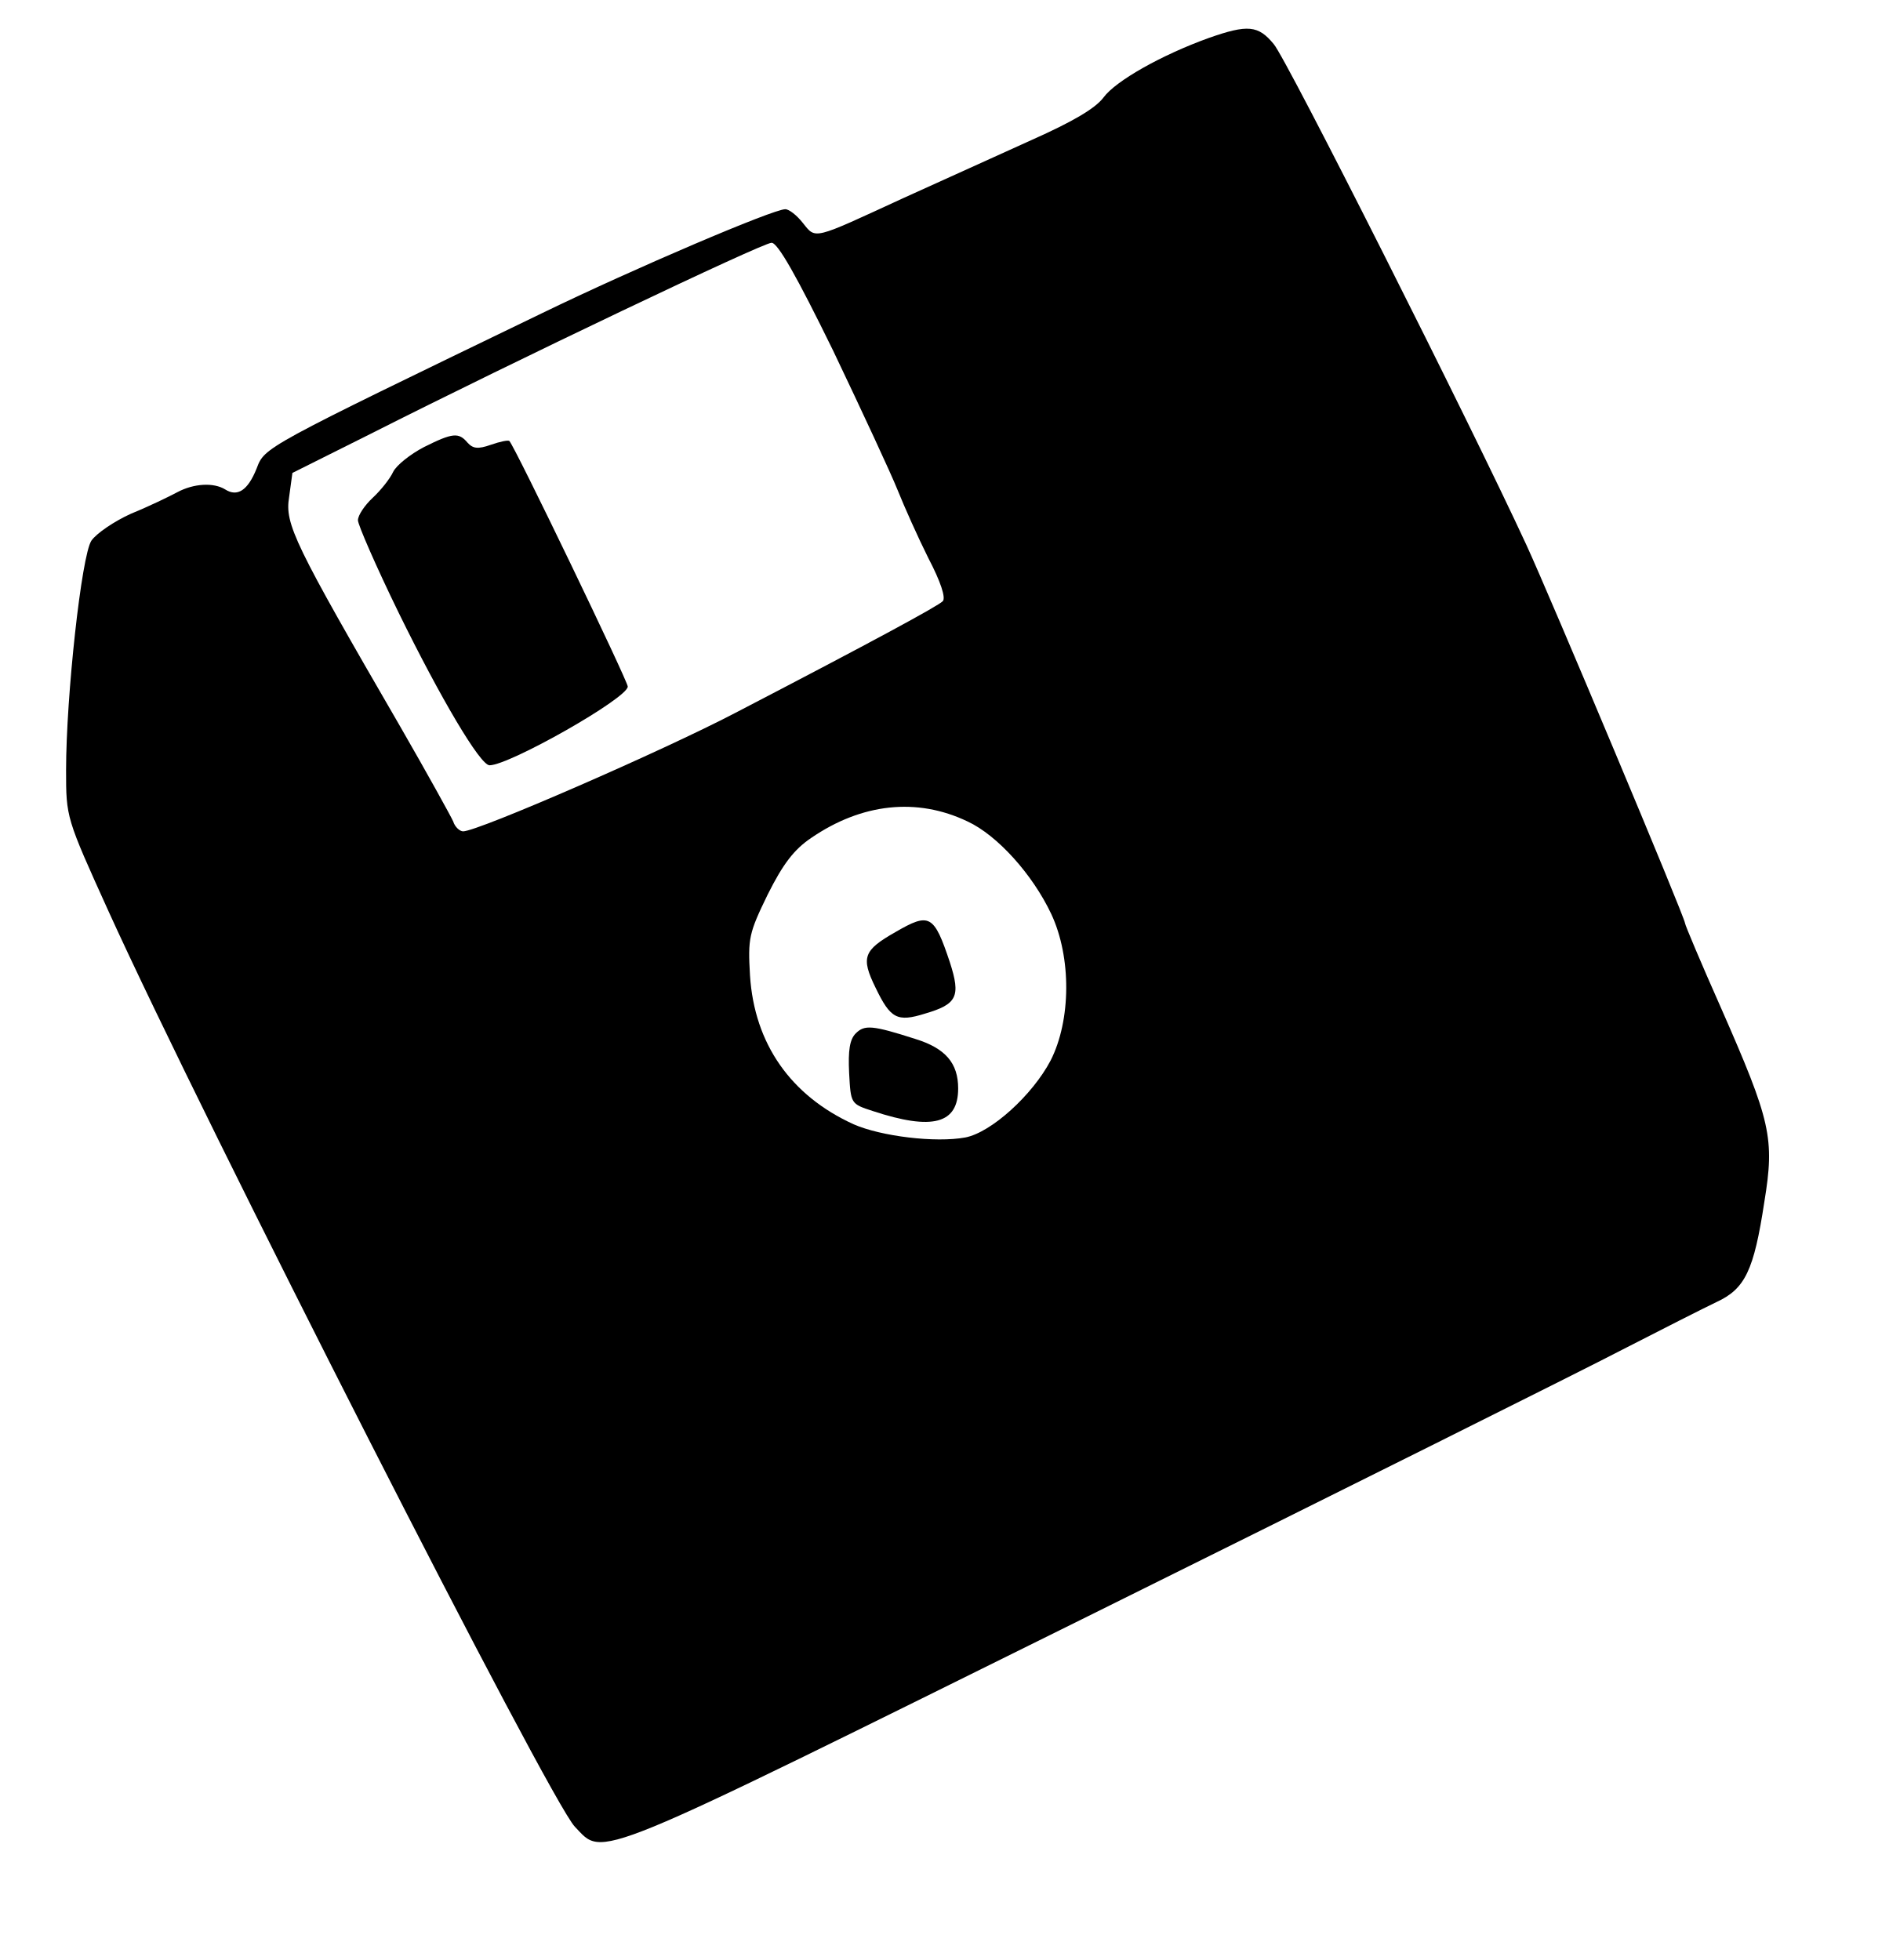
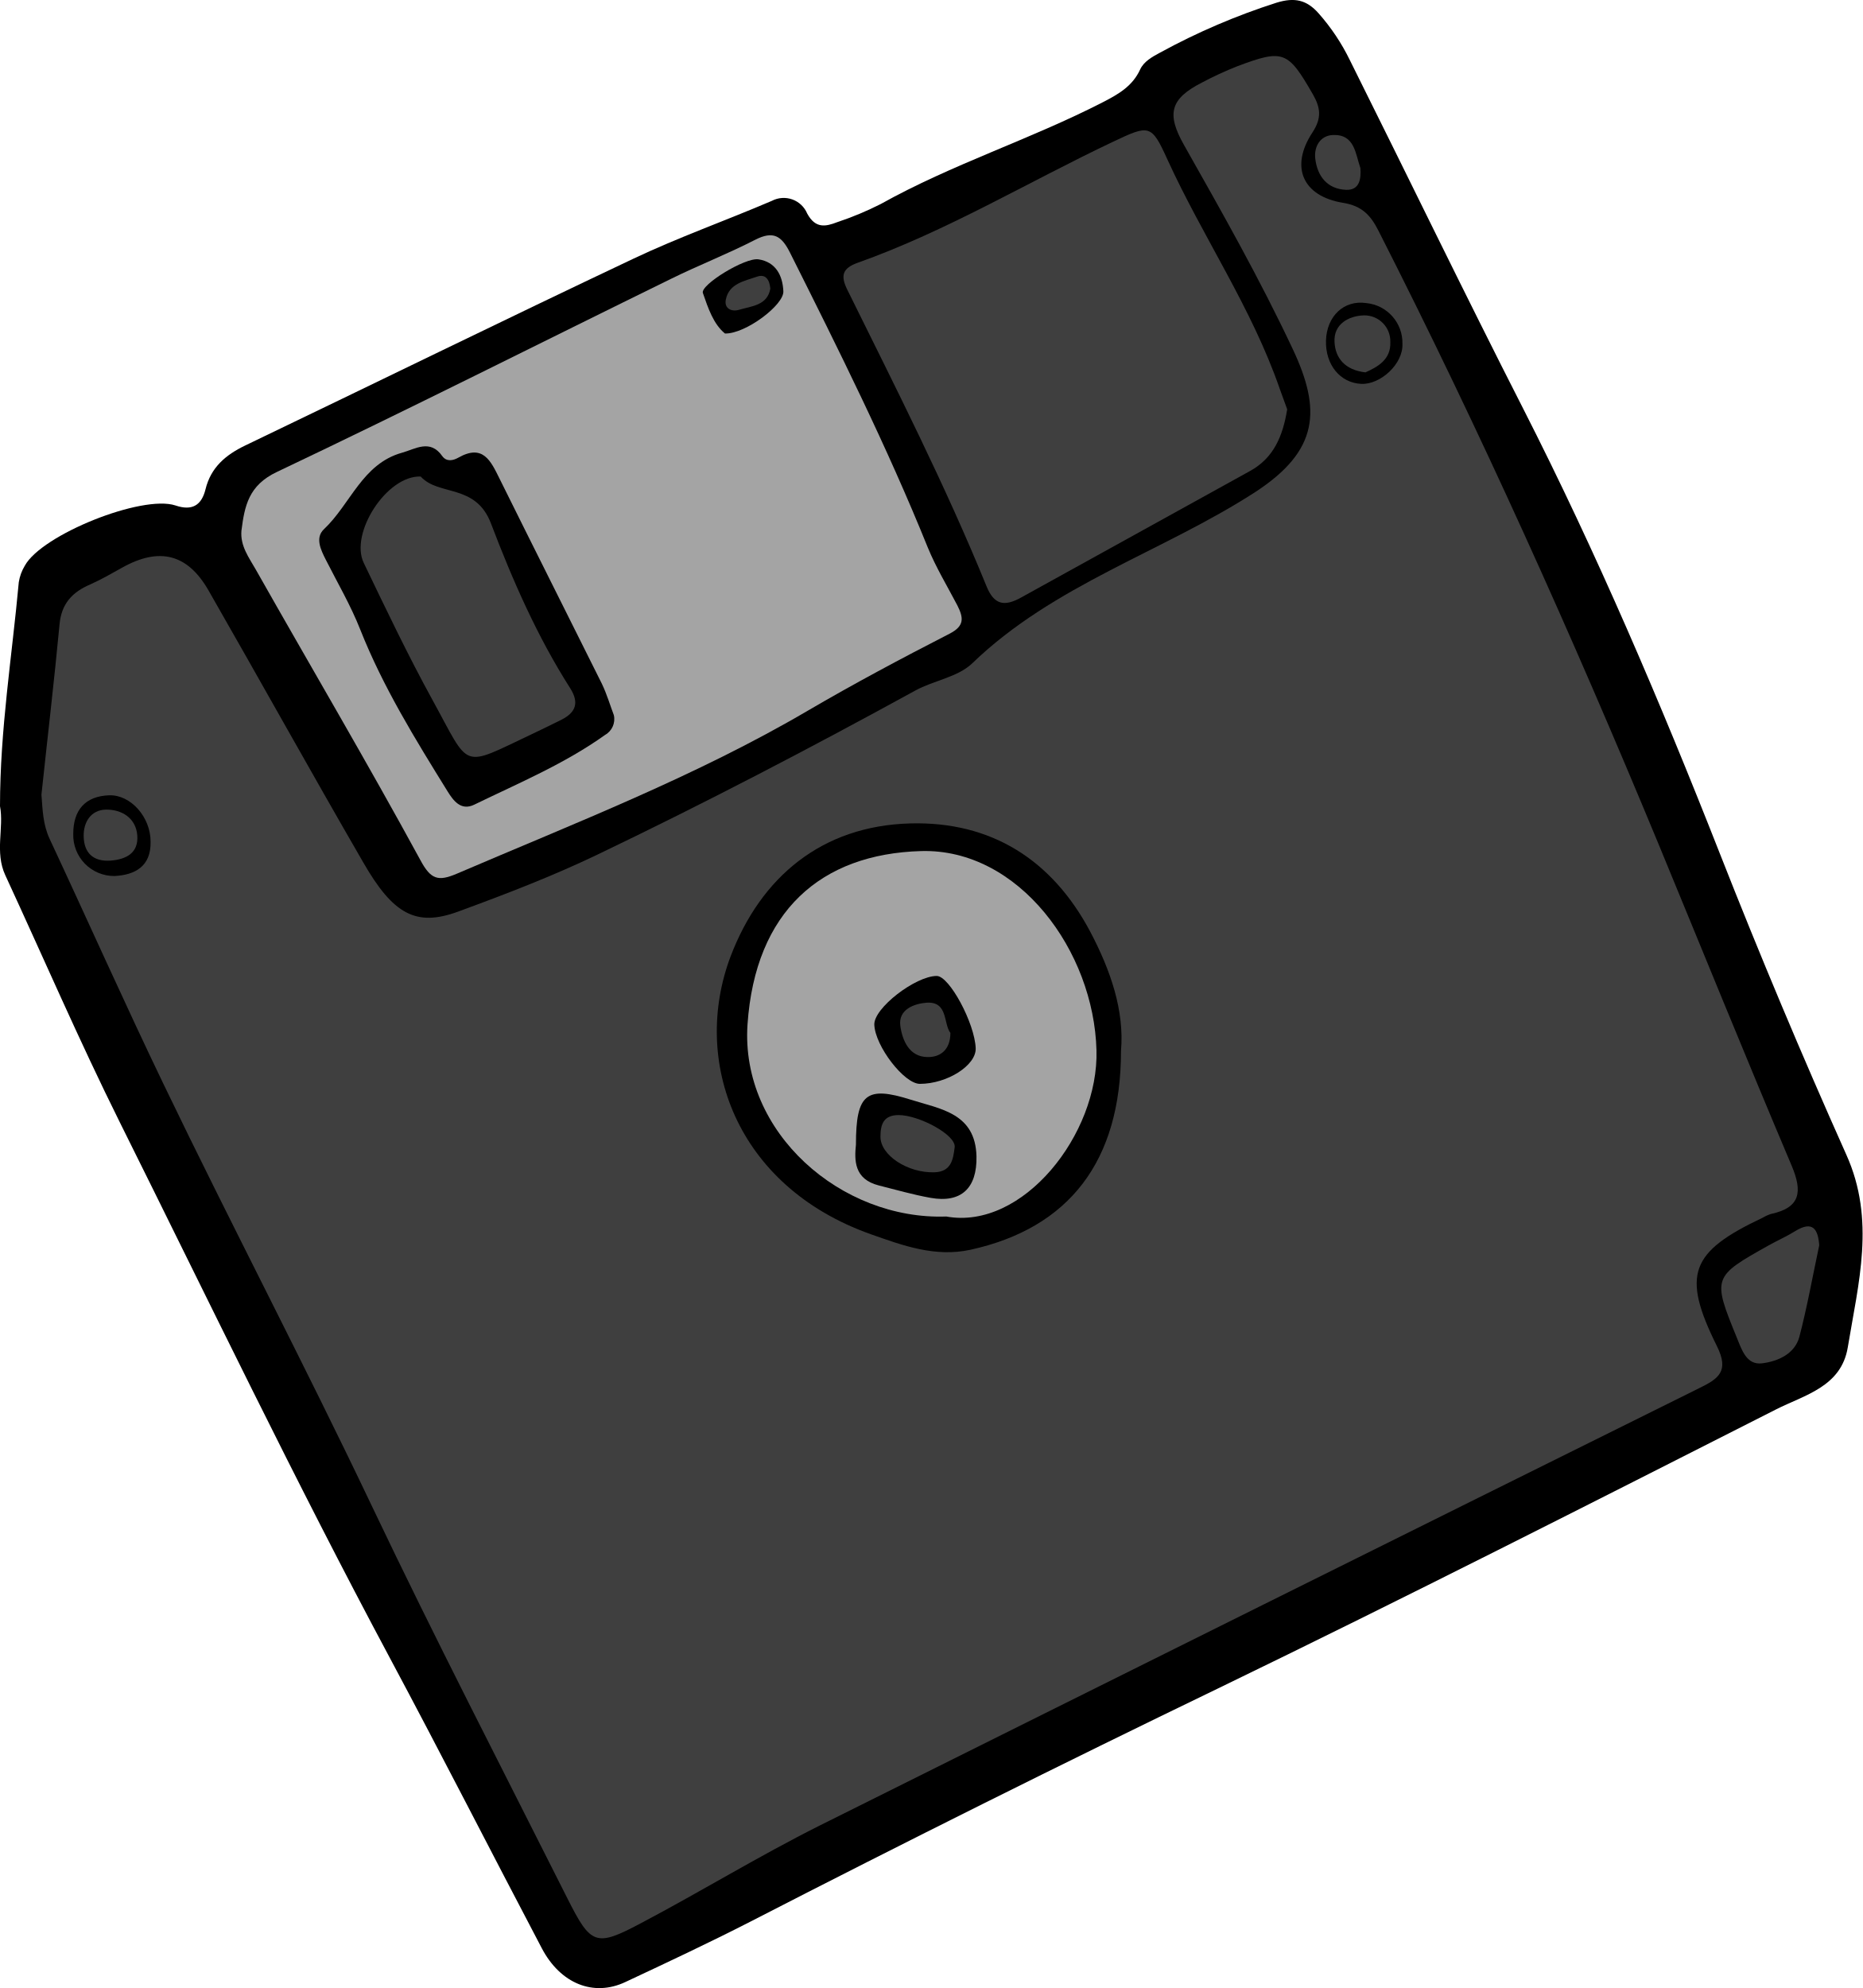
- <svg xmlns="http://www.w3.org/2000/svg" version="1.0" width="345pt" height="356pt" viewBox="0 0 345 356" preserveAspectRatio="xMidYMid meet">
-   <g transform="translate(0,356) scale(0.1,-0.1)" fill="#000000" stroke="none">
-     <path d="M2195 3491 c-86 -31 -169 -78 -191 -108 -15 -20 -56 -44 -130 -77 -60 -27 -165 -75 -234 -106 -165 -76 -158 -75 -182 -45 -11 14 -25 25 -32 25 -22 0 -273 -107 -442 -189 -509 -246 -503 -243 -518 -282 -16 -40 -35 -52 -57 -38 -21 13 -57 11 -87 -5 -15 -8 -52 -26 -84 -39 -31 -14 -63 -36 -72 -49 -18 -27 -46 -283 -46 -417 0 -86 0 -86 77 -256 173 -381 802 -1617 847 -1663 54 -56 18 -70 931 382 462 229 899 447 970 484 72 37 149 76 172 87 52 24 68 57 87 182 19 116 12 146 -79 353 -36 81 -65 150 -65 153 0 10 -246 596 -288 687 -102 221 -436 884 -459 910 -28 34 -47 36 -118 11z m-682 -568 c52 -109 105 -223 117 -253 12 -30 37 -86 56 -124 22 -42 32 -72 26 -78 -9 -9 -123 -71 -377 -203 -132 -69 -467 -215 -494 -215 -6 0 -15 8 -18 18 -4 9 -47 87 -96 172 -193 333 -210 368 -202 417 l6 44 142 71 c263 133 712 347 728 347 11 1 46 -61 112 -196z m244 -855 c54 -25 118 -96 152 -168 37 -79 36 -193 -1 -266 -33 -63 -108 -131 -155 -140 -54 -10 -153 2 -203 24 -114 52 -180 146 -188 270 -4 68 -2 77 32 147 28 56 48 82 79 103 92 63 192 74 284 30z" />
-     <path d="M770 2748 c-25 -13 -50 -33 -56 -45 -6 -13 -23 -34 -37 -47 -15 -14 -27 -32 -27 -41 0 -8 33 -84 74 -168 76 -155 148 -277 165 -277 36 0 251 122 251 143 0 10 -205 436 -215 446 -2 2 -17 -1 -34 -7 -23 -8 -32 -7 -42 4 -16 19 -27 18 -79 -8z" />
-     <path d="M1626 1867 c-58 -33 -63 -46 -36 -101 27 -56 39 -63 90 -47 58 17 65 31 45 93 -29 87 -37 91 -99 55z" />
-     <path d="M1554 1683 c-11 -11 -14 -31 -12 -72 3 -56 3 -56 43 -69 109 -36 155 -23 155 41 0 46 -23 73 -78 90 -78 25 -92 26 -108 10z" />
+ <svg xmlns="http://www.w3.org/2000/svg" viewBox="0 0 309.25 329.99">
+   <defs>
+     <style>.cls-1{fill:#3f3f3f;}.cls-2{fill:#a4a4a4;}</style>
+   </defs>
+   <g id="Layer_2" data-name="Layer 2">
+     <g id="Layer_1-2" data-name="Layer 1">
+       <path d="M0,133.82c0-12.69,2-24.91,3.12-37.19a7.54,7.54,0,0,1,1-2.73c2.81-5.15,19.46-11.82,25-10,2.76.94,4.34,0,5-2.7.89-3.62,3.34-5.69,6.58-7.25,21.48-10.31,42.89-20.81,64.43-31,7.49-3.55,15.34-6.33,23-9.61A4.23,4.23,0,0,1,134,35.45c1.37,2.53,3.07,2.17,5,1.42a52.49,52.49,0,0,0,7.2-3c11.87-6.63,24.88-10.73,36.93-16.93,2.52-1.3,4.87-2.63,6.14-5.41.6-1.3,1.94-2.07,3.33-2.81A110.51,110.51,0,0,1,211.9.45c3-.92,5-.49,7,1.77A34.57,34.57,0,0,1,224.09,10c9.62,19.28,19,38.68,28.79,57.88,12.22,24,22.76,48.72,32.61,73.77q9.92,25.23,21,50c4.9,10.86,2,21.34.25,32-1.09,6.57-7.23,7.92-11.91,10.3-30.78,15.61-61.54,31.26-92.6,46.3Q163.15,299.13,124.52,319c-6.84,3.5-13.77,6.75-20.71,10-5.27,2.48-10.76.29-13.86-5.59-8.45-16.06-16.69-32.24-25.25-48.24-15.68-29.3-30.06-59.26-44.87-89C13.14,172.71,7.18,158.91.88,145.28-.9,141.45.68,137.41,0,133.82Z" />
+       <path class="cls-1" d="M6.88,131.9c1-9.41,2.11-18.8,3-28.22C10.18,100.21,12,98.28,15,97c1.82-.81,3.56-1.82,5.3-2.79,6.14-3.42,10.82-2.29,14.3,3.77,8.6,15,17,30.13,25.67,45.12,5,8.72,8.83,10.77,15.77,8.22,7.8-2.86,15.6-5.85,23.09-9.44,17.87-8.56,35.44-17.73,52.82-27.26,3.05-1.67,7-2.2,9.41-4.48,13.53-13.08,31.61-18.51,47-28.45C219,74.76,219.32,68,214.63,58c-5.46-11.62-11.77-22.77-18.08-33.93-2.93-5.18-2.3-7.66,2.95-10.35A57,57,0,0,1,205.39,11c7.66-2.88,8.41-2.55,12.55,4.65,1.25,2.19,1.53,3.91-.07,6.34-3.76,5.71-1.64,10.59,5.1,11.68,3.13.51,4.56,2.07,5.84,4.59C245.74,71.54,261,105.54,275.28,140c7.37,17.84,14.62,35.73,22.15,53.51,1.82,4.32,1.46,6.95-3.45,8a6.72,6.72,0,0,0-1.37.62c-12,5.67-13.51,9.41-7.59,21.32,2.08,4.19.27,5.41-3,7Q209,266.66,136.12,303c-10.11,5.06-19.79,11-29.79,16.27-7.41,3.93-8.24,3.59-12.11-4.1-10.92-21.72-22.09-43.32-32.53-65.27C50.52,226.42,38.44,203.41,27.17,180c-6.5-13.5-12.59-27.18-18.93-40.75C7.13,136.87,7.07,134.43,6.88,131.9Z" />
+       <path class="cls-2" d="M40.08,88.09c.52-4.09,1.18-7.52,5.86-9.74,22-10.44,43.67-21.39,65.5-32.09,4.59-2.26,9.38-4.12,13.93-6.46,3-1.53,4.37-.66,5.77,2.13C139.19,58,147.25,74.13,154,90.84c1.36,3.33,3.25,6.45,4.93,9.66,1,2,1.26,3.39-1.32,4.7-7.93,4.07-15.81,8.26-23.5,12.76-18.59,10.9-38.62,18.64-58.33,27.09-3,1.26-4.25,1-6-2.29-8.83-16.22-18.22-32.14-27.32-48.22C41.34,92.57,39.86,90.63,40.08,88.09Z" />
+       <path class="cls-1" d="M213.68,67.94c-.73,4.53-2.29,8.09-6.13,10.22-12.66,7-25.35,14-38,21-2.82,1.58-4.52,1.25-5.78-1.84-6.85-16.8-15.1-33-23.11-49.22-1.12-2.26-.91-3.55,1.74-4.49,14.8-5.26,28.26-13.4,42.39-20.09,6-2.84,6.34-2.92,9,2.94,5.87,12.86,14,24.63,18.65,38.07C212.92,65.82,213.37,67.06,213.68,67.94Z" />
+       <path class="cls-1" d="M302,206.71c-1.1,5.16-2,10.24-3.3,15.2-.77,2.85-3.59,4.07-6.19,4.39s-3.38-2.29-4.19-4.26c-4.09-10-4-10.12,5.29-15.32,1.45-.81,3-1.49,4.39-2.36C301,202.51,301.81,204.14,302,206.71Z" />
+       <path class="cls-1" d="M225.83,27.89c.15,1.9-.19,3.71-2.38,3.62-3.09-.13-4.76-2.23-5.11-5.17-.24-2.05.86-3.85,2.94-3.93C224.9,22.27,225,25.52,225.83,27.89Z" />
+       <path d="M186.09,174.45c0,18.31-8.63,29.41-25,33-5.85,1.27-11.22-.7-16.53-2.58-22.55-8-29.78-28.92-23.28-46.11,5-13.15,15.11-21.68,29.83-22.08,13.41-.36,23.53,6,29.89,18C184.37,161.08,186.67,167.76,186.09,174.45Z" />
+       <path d="M25,139.7c.09,4.12-2.6,5.54-6,5.71a6.79,6.79,0,0,1-6.84-7c0-3.91,1.95-6.27,6-6.4C21.72,131.92,25,135.64,25,139.7Z" />
+       <path d="M220.12,56.52c.12-4,2.95-6.77,6.69-6.21a6.64,6.64,0,0,1,6,6.79c.13,3.31-3.65,6.77-6.84,6.62C222.46,63.55,220,60.53,220.12,56.52Z" />
+       <path d="M101.9,118.7a3,3,0,0,1-1.44,3.28c-6.73,4.81-14.35,8-21.74,11.59-2.2,1.07-3.47-.68-4.42-2.21-5.37-8.67-10.73-17.34-14.51-26.89-1.58-4-3.76-7.72-5.7-11.55-.86-1.69-1.81-3.67-.3-5.09,4.4-4.15,6.35-10.84,12.94-12.68,2.24-.62,4.67-2.32,6.69.56.73,1,1.83.73,2.68.25,4.08-2.31,5.37.55,6.82,3.48,5.63,11.37,11.34,22.7,17,34.07C100.76,115.27,101.32,117.18,101.9,118.7Z" />
+       <path d="M120.35,55.36c-1.91-1.55-2.8-4.21-3.67-6.73-.45-1.33,7-5.93,9.24-5.58,2.85.44,4,2.65,4.12,5.28C130.2,50.57,123.79,55.44,120.35,55.36Z" />
+       <path class="cls-2" d="M157.09,201.93c-17.41.62-34.2-13.9-33-31.88,1.29-18.8,12.18-28.31,28.82-28.78,16.18-.46,28.69,16.59,29.11,33.08C182.41,188.22,169.81,204.24,157.09,201.93Z" />
+       <path class="cls-1" d="M18.39,142.85c-2.92.22-4.44-1.29-4.5-4-.06-2.39,1.21-4.41,3.68-4.46,2.62-.05,5,1.39,5.22,4.28S21,142.64,18.39,142.85Z" />
+       <path class="cls-1" d="M226.67,61.81c-3.43-.39-5-2.41-5.13-5-.2-3,2.34-4.38,4.86-4.46a4.3,4.3,0,0,1,4.4,4.43C230.92,59.72,228.64,60.92,226.67,61.81Z" />
+       <path class="cls-1" d="M69.84,79.1c3,3.3,9.11,1.12,11.66,7.78,3.57,9.38,7.67,18.76,13.15,27.35,1.5,2.37,1,4-1.45,5.24q-2.45,1.22-4.91,2.39c-11.91,5.62-10.12,5.92-16.5-5.68-4.08-7.43-7.73-15.09-11.4-22.73C58,88.53,64.21,78.88,69.84,79.1Z" />
+       <path class="cls-1" d="M127.88,47.92c-.51,2.79-3.09,2.88-5.18,3.5-1.3.39-2.51-.24-2.21-1.69.53-2.68,3.11-3.08,5.19-3.81C127.09,45.43,127.75,46.42,127.88,47.92Z" />
+       <path d="M142.09,190c0-8.46,1.72-9.8,9.14-7.45,4.92,1.55,10.7,2.23,10.87,9.4.11,5.28-2.54,7.79-7.63,6.88-2.9-.52-5.74-1.34-8.6-2.06C141.75,195.72,141.83,192.55,142.09,190Z" />
+       <path d="M152.7,179.91c-2.6,0-7.41-6.24-7.56-9.8C145,167.35,152,162,155.5,162c2.1,0,6.31,7.84,6.47,12C162.07,176.84,157.24,179.91,152.7,179.91Z" />
+       <path class="cls-1" d="M146.16,188.69c0-2.08.52-3.58,3-3.6,3.39,0,9.56,3.29,9.32,5.33s-.58,4.09-3.36,4.17C150.7,194.73,146.16,191.78,146.16,188.69Z" />
+       <path class="cls-1" d="M157.77,171.46c0,2.92-1.81,4.07-3.86,4-3-.06-4.12-2.8-4.45-5.16-.38-2.76,2.33-3.7,4.33-3.86C157.41,166.19,156.58,169.88,157.77,171.46Z" />
+     </g>
  </g>
</svg>
